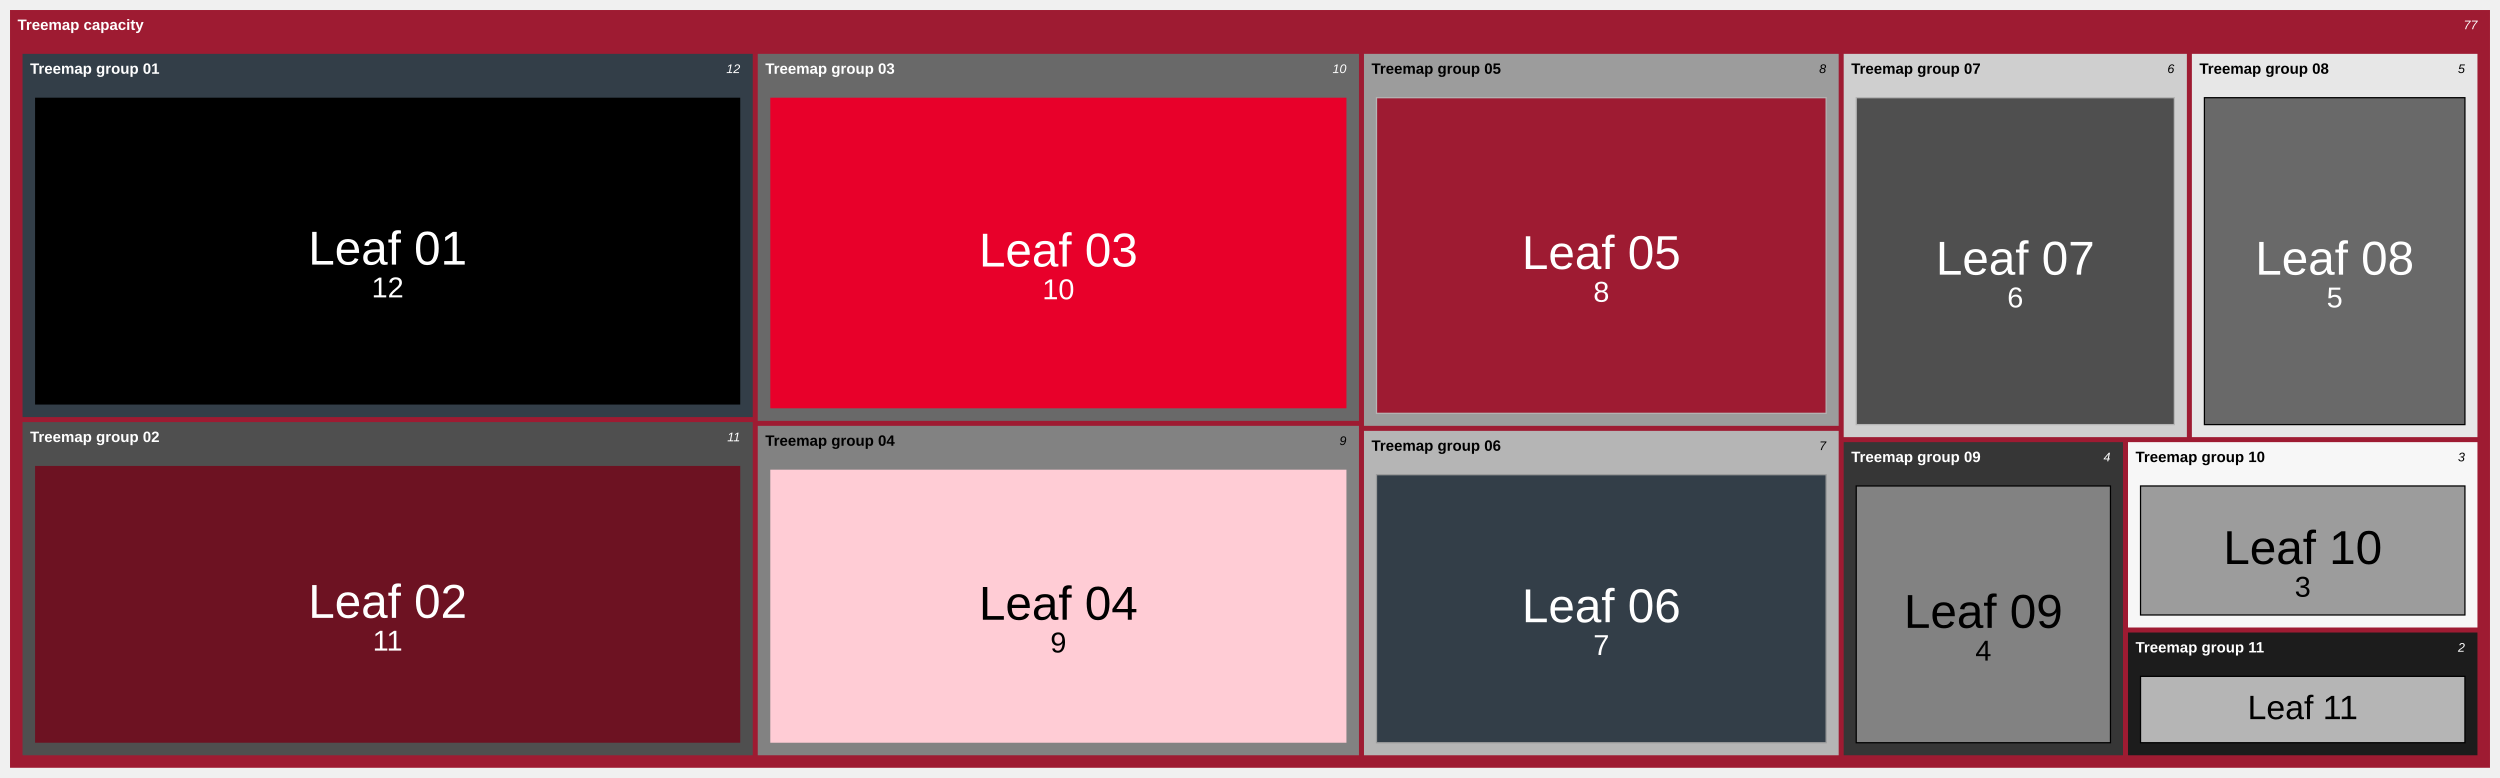
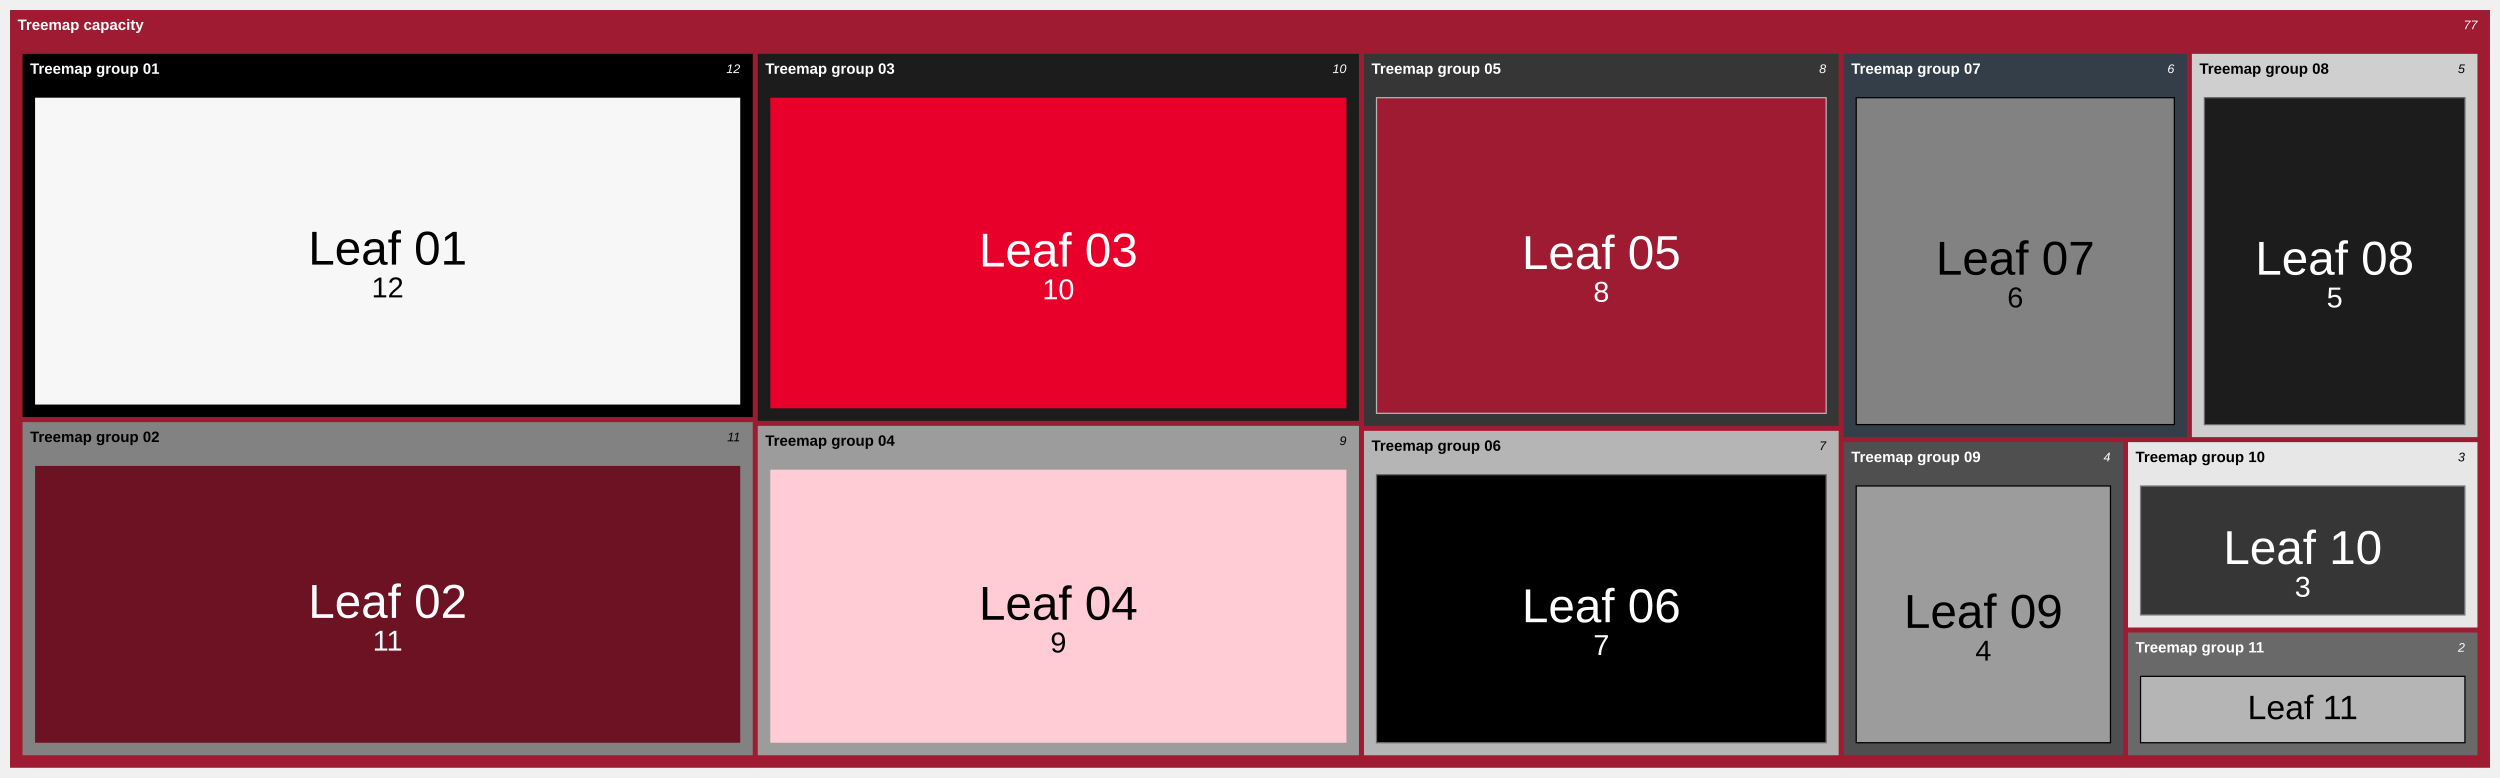
<svg xmlns="http://www.w3.org/2000/svg" id="my-svg" width="1996" viewBox="2 27 1996 621" height="621" class="flowchart" role="graphics-document document" aria-roledescription="treemap" aria-describedby="chart-desc-my-svg" aria-labelledby="chart-title-my-svg" style="background-color:white;" data-category-presentation="solid-first" data-colorset="colorset1" data-palette-normalization="{&quot;#b9b9b9&quot;: &quot;#b5b5b5&quot;, &quot;#efefef&quot;: &quot;#e7e7e7&quot;}">
-   <style>#my-svg{font-family:"trebuchet ms",verdana,arial,sans-serif;font-size:16px;fill:#333e48;}@keyframes edge-animation-frame{from{stroke-dashoffset:0;}}@keyframes dash{to{stroke-dashoffset:0;}}#my-svg .edge-animation-slow{stroke-dasharray:9,5!important;stroke-dashoffset:900;animation:dash 50s linear infinite;stroke-linecap:round;}#my-svg .edge-animation-fast{stroke-dasharray:9,5!important;stroke-dashoffset:900;animation:dash 20s linear infinite;stroke-linecap:round;}#my-svg .error-icon{fill:#4f4f4f;}#my-svg .error-text{fill:#ffffff;stroke:#ffffff;}#my-svg .edge-thickness-normal{stroke-width:1px;}#my-svg .edge-thickness-thick{stroke-width:3.5px;}#my-svg .edge-pattern-solid{stroke-dasharray:0;}#my-svg .edge-thickness-invisible{stroke-width:0;fill:none;}#my-svg .edge-pattern-dashed{stroke-dasharray:3;}#my-svg .edge-pattern-dotted{stroke-dasharray:2;}#my-svg .marker{fill:#696969;stroke:#696969;}#my-svg .marker.cross{stroke:#696969;}#my-svg svg{font-family:"trebuchet ms",verdana,arial,sans-serif;font-size:16px;}#my-svg p{margin:0;}#my-svg .treemapNode.section{stroke:black;stroke-width:1;fill:#e7e7e7;}#my-svg .treemapNode.leaf{stroke:black;stroke-width:1;fill:#e7e7e7;}#my-svg .treemapLabel{fill:#333e48;font-size:12px;}#my-svg .treemapValue{fill:#333e48;font-size:10px;}#my-svg .treemapTitle{fill:#333e48;font-size:14px;}#my-svg .node .neo-node{stroke:#9e1b32;}#my-svg [data-look="neo"].node rect,#my-svg [data-look="neo"].cluster rect,#my-svg [data-look="neo"].node polygon{stroke:url(#my-svg-gradient);filter:drop-shadow( 1px 2px 2px rgba(181,181,181,1));}#my-svg [data-look="neo"].swimlane.cluster rect{filter:none;}#my-svg [data-look="neo"].node path{stroke:url(#my-svg-gradient);stroke-width:1px;}#my-svg [data-look="neo"].node .outer-path{filter:drop-shadow( 1px 2px 2px rgba(181,181,181,1));}#my-svg [data-look="neo"].node .neo-line path{stroke:#9e1b32;filter:none;}#my-svg [data-look="neo"].node circle{stroke:url(#my-svg-gradient);filter:drop-shadow( 1px 2px 2px rgba(181,181,181,1));}#my-svg [data-look="neo"].node circle .state-start{fill:#000000;}#my-svg [data-look="neo"].icon-shape .icon{fill:url(#my-svg-gradient);filter:drop-shadow( 1px 2px 2px rgba(181,181,181,1));}#my-svg [data-look="neo"].icon-shape .icon-neo path{stroke:url(#my-svg-gradient);filter:drop-shadow( 1px 2px 2px rgba(181,181,181,1));}#my-svg :root{--mermaid-font-family:"trebuchet ms",verdana,arial,sans-serif;}</style>
+   <style>#my-svg{font-family:"trebuchet ms",verdana,arial,sans-serif;font-size:16px;fill:#333e48;}@keyframes edge-animation-frame{from{stroke-dashoffset:0;}}@keyframes dash{to{stroke-dashoffset:0;}}#my-svg .edge-animation-slow{stroke-dasharray:9,5!important;stroke-dashoffset:900;animation:dash 50s linear infinite;stroke-linecap:round;}#my-svg .edge-animation-fast{stroke-dasharray:9,5!important;stroke-dashoffset:900;animation:dash 20s linear infinite;stroke-linecap:round;}#my-svg .error-icon{fill:#828282;}#my-svg .error-text{fill:#000000;stroke:#000000;}#my-svg .edge-thickness-normal{stroke-width:1px;}#my-svg .edge-thickness-thick{stroke-width:3.5px;}#my-svg .edge-pattern-solid{stroke-dasharray:0;}#my-svg .edge-thickness-invisible{stroke-width:0;fill:none;}#my-svg .edge-pattern-dashed{stroke-dasharray:3;}#my-svg .edge-pattern-dotted{stroke-dasharray:2;}#my-svg .marker{fill:#696969;stroke:#696969;}#my-svg .marker.cross{stroke:#696969;}#my-svg svg{font-family:"trebuchet ms",verdana,arial,sans-serif;font-size:16px;}#my-svg p{margin:0;}#my-svg .treemapNode.section{stroke:black;stroke-width:1;fill:#e7e7e7;}#my-svg .treemapNode.leaf{stroke:black;stroke-width:1;fill:#e7e7e7;}#my-svg .treemapLabel{fill:#333e48;font-size:12px;}#my-svg .treemapValue{fill:#333e48;font-size:10px;}#my-svg .treemapTitle{fill:#333e48;font-size:14px;}#my-svg .node .neo-node{stroke:#9e1b32;}#my-svg [data-look="neo"].node rect,#my-svg [data-look="neo"].cluster rect,#my-svg [data-look="neo"].node polygon{stroke:url(#my-svg-gradient);filter:drop-shadow( 1px 2px 2px rgba(181,181,181,1));}#my-svg [data-look="neo"].swimlane.cluster rect{filter:none;}#my-svg [data-look="neo"].node path{stroke:url(#my-svg-gradient);stroke-width:1px;}#my-svg [data-look="neo"].node .outer-path{filter:drop-shadow( 1px 2px 2px rgba(181,181,181,1));}#my-svg [data-look="neo"].node .neo-line path{stroke:#9e1b32;filter:none;}#my-svg [data-look="neo"].node circle{stroke:url(#my-svg-gradient);filter:drop-shadow( 1px 2px 2px rgba(181,181,181,1));}#my-svg [data-look="neo"].node circle .state-start{fill:#000000;}#my-svg [data-look="neo"].icon-shape .icon{fill:url(#my-svg-gradient);filter:drop-shadow( 1px 2px 2px rgba(181,181,181,1));}#my-svg [data-look="neo"].icon-shape .icon-neo path{stroke:url(#my-svg-gradient);filter:drop-shadow( 1px 2px 2px rgba(181,181,181,1));}#my-svg :root{--mermaid-font-family:"trebuchet ms",verdana,arial,sans-serif;}</style>
  <g />
  <g transform="translate(0, 0)" class="treemapContainer">
    <g class="treemapSection" transform="translate(0,0)">
      <rect width="2000" height="25" class="treemapSectionHeader" fill="none" fill-opacity="0.6" stroke-width="0.6" style="display: none;" />
      <clipPath id="clip-section-my-svg-0">
        <rect width="1988" height="25" />
      </clipPath>
      <rect width="2000" height="650" class="treemapSection section0" fill="transparent" fill-opacity="0.6" stroke="transparent" stroke-width="2" stroke-opacity="0.4" style="display: none;" />
      <text class="treemapSectionLabel" x="6" y="12.5" dominant-baseline="middle" font-weight="bold" clip-path="url(#clip-section-my-svg-0)" style="display: none;" />
      <text class="treemapSectionValue" x="1990" y="12.5" text-anchor="end" dominant-baseline="middle" font-style="italic" style="display: none;">77</text>
    </g>
    <g class="treemapSection" transform="translate(10,35)">
      <rect width="1980" height="25" class="treemapSectionHeader" fill="none" fill-opacity="0.6" stroke-width="0.6" style="" />
      <clipPath id="clip-section-my-svg-1">
        <rect width="1968" height="25" />
      </clipPath>
      <rect width="1980" height="605" class="treemapSection section1" fill="#9e1b32" fill-opacity="0.6" stroke="#9e1b32" stroke-width="2" stroke-opacity="0.4" style="fill:#9e1b32 !important;fill-opacity:1 !important;opacity:1;stroke:none !important;stroke-width:0 !important;" />
      <text class="treemapSectionLabel" x="6" y="12.5" dominant-baseline="middle" font-weight="bold" clip-path="url(#clip-section-my-svg-1)" style="dominant-baseline: middle; font-size: 12px; white-space: nowrap; overflow: hidden; text-overflow: ellipsis;fill:#ffffff !important;color:#ffffff !important;">Treemap capacity</text>
      <text class="treemapSectionValue" x="1970" y="12.5" text-anchor="end" dominant-baseline="middle" font-style="italic" style="text-anchor: end; dominant-baseline: middle; font-size: 10px; white-space: nowrap; overflow: hidden; text-overflow: ellipsis;fill:#ffffff !important;color:#ffffff !important;">77</text>
    </g>
    <g class="treemapSection" transform="translate(20,70)">
      <rect width="583" height="25" class="treemapSectionHeader" fill="none" fill-opacity="0.6" stroke-width="0.6" style="" />
      <clipPath id="clip-section-my-svg-2">
        <rect width="571" height="25" />
      </clipPath>
-       <rect width="583" height="290" class="treemapSection section2" fill="#333e48" fill-opacity="0.6" stroke="#333e48" stroke-width="2" stroke-opacity="0.4" style="fill:#333e48 !important;fill-opacity:1 !important;opacity:1;stroke:none !important;stroke-width:0 !important;" />
+       <rect width="583" height="290" class="treemapSection section2" fill="#000000" fill-opacity="0.6" stroke="#000000" stroke-width="2" stroke-opacity="0.4" style="fill:#000000 !important;fill-opacity:1 !important;opacity:1;stroke:none !important;stroke-width:0 !important;" />
      <text class="treemapSectionLabel" x="6" y="12.5" dominant-baseline="middle" font-weight="bold" clip-path="url(#clip-section-my-svg-2)" style="dominant-baseline: middle; font-size: 12px; white-space: nowrap; overflow: hidden; text-overflow: ellipsis;fill:#ffffff !important;color:#ffffff !important;">Treemap group 01</text>
      <text class="treemapSectionValue" x="573" y="12.5" text-anchor="end" dominant-baseline="middle" font-style="italic" style="text-anchor: end; dominant-baseline: middle; font-size: 10px; white-space: nowrap; overflow: hidden; text-overflow: ellipsis;fill:#ffffff !important;color:#ffffff !important;">12</text>
    </g>
    <g class="treemapSection" transform="translate(20,364)">
      <rect width="583" height="25" class="treemapSectionHeader" fill="none" fill-opacity="0.6" stroke-width="0.6" style="" />
      <clipPath id="clip-section-my-svg-3">
        <rect width="571" height="25" />
      </clipPath>
-       <rect width="583" height="266" class="treemapSection section3" fill="#4f4f4f" fill-opacity="0.6" stroke="#4f4f4f" stroke-width="2" stroke-opacity="0.4" style="fill:#4f4f4f !important;fill-opacity:1 !important;opacity:1;stroke:none !important;stroke-width:0 !important;" />
-       <text class="treemapSectionLabel" x="6" y="12.5" dominant-baseline="middle" font-weight="bold" clip-path="url(#clip-section-my-svg-3)" style="dominant-baseline: middle; font-size: 12px; white-space: nowrap; overflow: hidden; text-overflow: ellipsis;fill:#ffffff !important;color:#ffffff !important;">Treemap group 02</text>
-       <text class="treemapSectionValue" x="573" y="12.5" text-anchor="end" dominant-baseline="middle" font-style="italic" style="text-anchor: end; dominant-baseline: middle; font-size: 10px; white-space: nowrap; overflow: hidden; text-overflow: ellipsis;fill:#ffffff !important;color:#ffffff !important;">11</text>
+       <rect width="583" height="266" class="treemapSection section3" fill="#828282" fill-opacity="0.6" stroke="#828282" stroke-width="2" stroke-opacity="0.4" style="fill:#828282 !important;fill-opacity:1 !important;opacity:1;stroke:none !important;stroke-width:0 !important;" />
+       <text class="treemapSectionLabel" x="6" y="12.5" dominant-baseline="middle" font-weight="bold" clip-path="url(#clip-section-my-svg-3)" style="dominant-baseline: middle; font-size: 12px; white-space: nowrap; overflow: hidden; text-overflow: ellipsis;fill:#000000 !important;color:#000000 !important;">Treemap group 02</text>
+       <text class="treemapSectionValue" x="573" y="12.5" text-anchor="end" dominant-baseline="middle" font-style="italic" style="text-anchor: end; dominant-baseline: middle; font-size: 10px; white-space: nowrap; overflow: hidden; text-overflow: ellipsis;fill:#000000 !important;color:#000000 !important;">11</text>
    </g>
    <g class="treemapSection" transform="translate(607,70)">
      <rect width="480" height="25" class="treemapSectionHeader" fill="none" fill-opacity="0.6" stroke-width="0.6" style="" />
      <clipPath id="clip-section-my-svg-4">
        <rect width="468" height="25" />
      </clipPath>
-       <rect width="480" height="293" class="treemapSection section4" fill="#696969" fill-opacity="0.6" stroke="#696969" stroke-width="2" stroke-opacity="0.4" style="fill:#696969 !important;fill-opacity:1 !important;opacity:1;stroke:none !important;stroke-width:0 !important;" />
+       <rect width="480" height="293" class="treemapSection section4" fill="#1c1c1c" fill-opacity="0.6" stroke="#1c1c1c" stroke-width="2" stroke-opacity="0.4" style="fill:#1c1c1c !important;fill-opacity:1 !important;opacity:1;stroke:none !important;stroke-width:0 !important;" />
      <text class="treemapSectionLabel" x="6" y="12.5" dominant-baseline="middle" font-weight="bold" clip-path="url(#clip-section-my-svg-4)" style="dominant-baseline: middle; font-size: 12px; white-space: nowrap; overflow: hidden; text-overflow: ellipsis;fill:#ffffff !important;color:#ffffff !important;">Treemap group 03</text>
      <text class="treemapSectionValue" x="470" y="12.5" text-anchor="end" dominant-baseline="middle" font-style="italic" style="text-anchor: end; dominant-baseline: middle; font-size: 10px; white-space: nowrap; overflow: hidden; text-overflow: ellipsis;fill:#ffffff !important;color:#ffffff !important;">10</text>
    </g>
    <g class="treemapSection" transform="translate(607,367)">
      <rect width="480" height="25" class="treemapSectionHeader" fill="none" fill-opacity="0.6" stroke-width="0.6" style="" />
      <clipPath id="clip-section-my-svg-5">
        <rect width="468" height="25" />
      </clipPath>
-       <rect width="480" height="263" class="treemapSection section5" fill="#828282" fill-opacity="0.6" stroke="#828282" stroke-width="2" stroke-opacity="0.4" style="fill:#828282 !important;fill-opacity:1 !important;opacity:1;stroke:none !important;stroke-width:0 !important;" />
+       <rect width="480" height="263" class="treemapSection section5" fill="#9c9c9c" fill-opacity="0.6" stroke="#9c9c9c" stroke-width="2" stroke-opacity="0.4" style="fill:#9c9c9c !important;fill-opacity:1 !important;opacity:1;stroke:none !important;stroke-width:0 !important;" />
      <text class="treemapSectionLabel" x="6" y="12.5" dominant-baseline="middle" font-weight="bold" clip-path="url(#clip-section-my-svg-5)" style="dominant-baseline: middle; font-size: 12px; white-space: nowrap; overflow: hidden; text-overflow: ellipsis;fill:#000000 !important;color:#000000 !important;">Treemap group 04</text>
      <text class="treemapSectionValue" x="470" y="12.5" text-anchor="end" dominant-baseline="middle" font-style="italic" style="text-anchor: end; dominant-baseline: middle; font-size: 10px; white-space: nowrap; overflow: hidden; text-overflow: ellipsis;fill:#000000 !important;color:#000000 !important;">9</text>
    </g>
    <g class="treemapSection" transform="translate(1091,70)">
      <rect width="379" height="25" class="treemapSectionHeader" fill="none" fill-opacity="0.6" stroke-width="0.6" style="" />
      <clipPath id="clip-section-my-svg-6">
        <rect width="367" height="25" />
      </clipPath>
-       <rect width="379" height="297" class="treemapSection section6" fill="#9c9c9c" fill-opacity="0.6" stroke="#9c9c9c" stroke-width="2" stroke-opacity="0.4" style="fill:#9c9c9c !important;fill-opacity:1 !important;opacity:1;stroke:none !important;stroke-width:0 !important;" />
-       <text class="treemapSectionLabel" x="6" y="12.5" dominant-baseline="middle" font-weight="bold" clip-path="url(#clip-section-my-svg-6)" style="dominant-baseline: middle; font-size: 12px; white-space: nowrap; overflow: hidden; text-overflow: ellipsis;fill:#000000 !important;color:#000000 !important;">Treemap group 05</text>
-       <text class="treemapSectionValue" x="369" y="12.5" text-anchor="end" dominant-baseline="middle" font-style="italic" style="text-anchor: end; dominant-baseline: middle; font-size: 10px; white-space: nowrap; overflow: hidden; text-overflow: ellipsis;fill:#000000 !important;color:#000000 !important;">8</text>
+       <rect width="379" height="297" class="treemapSection section6" fill="#363636" fill-opacity="0.6" stroke="#363636" stroke-width="2" stroke-opacity="0.4" style="fill:#363636 !important;fill-opacity:1 !important;opacity:1;stroke:none !important;stroke-width:0 !important;" />
+       <text class="treemapSectionLabel" x="6" y="12.5" dominant-baseline="middle" font-weight="bold" clip-path="url(#clip-section-my-svg-6)" style="dominant-baseline: middle; font-size: 12px; white-space: nowrap; overflow: hidden; text-overflow: ellipsis;fill:#ffffff !important;color:#ffffff !important;">Treemap group 05</text>
+       <text class="treemapSectionValue" x="369" y="12.5" text-anchor="end" dominant-baseline="middle" font-style="italic" style="text-anchor: end; dominant-baseline: middle; font-size: 10px; white-space: nowrap; overflow: hidden; text-overflow: ellipsis;fill:#ffffff !important;color:#ffffff !important;">8</text>
    </g>
    <g class="treemapSection" transform="translate(1091,371)">
      <rect width="379" height="25" class="treemapSectionHeader" fill="none" fill-opacity="0.6" stroke-width="0.6" style="" />
      <clipPath id="clip-section-my-svg-7">
        <rect width="367" height="25" />
      </clipPath>
      <rect width="379" height="259" class="treemapSection section7" fill="#b5b5b5" fill-opacity="0.6" stroke="#b5b5b5" stroke-width="2" stroke-opacity="0.4" style="fill:#b5b5b5 !important;fill-opacity:1 !important;opacity:1;stroke:none !important;stroke-width:0 !important;" />
      <text class="treemapSectionLabel" x="6" y="12.5" dominant-baseline="middle" font-weight="bold" clip-path="url(#clip-section-my-svg-7)" style="dominant-baseline: middle; font-size: 12px; white-space: nowrap; overflow: hidden; text-overflow: ellipsis;fill:#000000 !important;color:#000000 !important;">Treemap group 06</text>
      <text class="treemapSectionValue" x="369" y="12.5" text-anchor="end" dominant-baseline="middle" font-style="italic" style="text-anchor: end; dominant-baseline: middle; font-size: 10px; white-space: nowrap; overflow: hidden; text-overflow: ellipsis;fill:#000000 !important;color:#000000 !important;">7</text>
    </g>
    <g class="treemapSection" transform="translate(1474,70)">
      <rect width="274" height="25" class="treemapSectionHeader" fill="none" fill-opacity="0.6" stroke-width="0.6" style="" />
      <clipPath id="clip-section-my-svg-8">
        <rect width="262" height="25" />
      </clipPath>
-       <rect width="274" height="306" class="treemapSection section8" fill="#cfcfcf" fill-opacity="0.6" stroke="#cfcfcf" stroke-width="2" stroke-opacity="0.4" style="fill:#cfcfcf !important;fill-opacity:1 !important;opacity:1;stroke:none !important;stroke-width:0 !important;" />
-       <text class="treemapSectionLabel" x="6" y="12.5" dominant-baseline="middle" font-weight="bold" clip-path="url(#clip-section-my-svg-8)" style="dominant-baseline: middle; font-size: 12px; white-space: nowrap; overflow: hidden; text-overflow: ellipsis;fill:#000000 !important;color:#000000 !important;">Treemap group 07</text>
-       <text class="treemapSectionValue" x="264" y="12.5" text-anchor="end" dominant-baseline="middle" font-style="italic" style="text-anchor: end; dominant-baseline: middle; font-size: 10px; white-space: nowrap; overflow: hidden; text-overflow: ellipsis;fill:#000000 !important;color:#000000 !important;">6</text>
+       <rect width="274" height="306" class="treemapSection section8" fill="#333e48" fill-opacity="0.6" stroke="#333e48" stroke-width="2" stroke-opacity="0.4" style="fill:#333e48 !important;fill-opacity:1 !important;opacity:1;stroke:none !important;stroke-width:0 !important;" />
+       <text class="treemapSectionLabel" x="6" y="12.5" dominant-baseline="middle" font-weight="bold" clip-path="url(#clip-section-my-svg-8)" style="dominant-baseline: middle; font-size: 12px; white-space: nowrap; overflow: hidden; text-overflow: ellipsis;fill:#ffffff !important;color:#ffffff !important;">Treemap group 07</text>
+       <text class="treemapSectionValue" x="264" y="12.5" text-anchor="end" dominant-baseline="middle" font-style="italic" style="text-anchor: end; dominant-baseline: middle; font-size: 10px; white-space: nowrap; overflow: hidden; text-overflow: ellipsis;fill:#ffffff !important;color:#ffffff !important;">6</text>
    </g>
    <g class="treemapSection" transform="translate(1752,70)">
      <rect width="228" height="25" class="treemapSectionHeader" fill="none" fill-opacity="0.6" stroke-width="0.6" style="" />
      <clipPath id="clip-section-my-svg-9">
        <rect width="216" height="25" />
      </clipPath>
-       <rect width="228" height="306" class="treemapSection section9" fill="#e7e7e7" fill-opacity="0.6" stroke="#e7e7e7" stroke-width="2" stroke-opacity="0.4" style="fill:#e7e7e7 !important;fill-opacity:1 !important;opacity:1;stroke:none !important;stroke-width:0 !important;" />
+       <rect width="228" height="306" class="treemapSection section9" fill="#cfcfcf" fill-opacity="0.6" stroke="#cfcfcf" stroke-width="2" stroke-opacity="0.4" style="fill:#cfcfcf !important;fill-opacity:1 !important;opacity:1;stroke:none !important;stroke-width:0 !important;" />
      <text class="treemapSectionLabel" x="6" y="12.5" dominant-baseline="middle" font-weight="bold" clip-path="url(#clip-section-my-svg-9)" style="dominant-baseline: middle; font-size: 12px; white-space: nowrap; overflow: hidden; text-overflow: ellipsis;fill:#000000 !important;color:#000000 !important;">Treemap group 08</text>
      <text class="treemapSectionValue" x="218" y="12.5" text-anchor="end" dominant-baseline="middle" font-style="italic" style="text-anchor: end; dominant-baseline: middle; font-size: 10px; white-space: nowrap; overflow: hidden; text-overflow: ellipsis;fill:#000000 !important;color:#000000 !important;">5</text>
    </g>
    <g class="treemapSection" transform="translate(1474,380)">
      <rect width="223" height="25" class="treemapSectionHeader" fill="none" fill-opacity="0.6" stroke-width="0.6" style="" />
      <clipPath id="clip-section-my-svg-10">
        <rect width="211" height="25" />
      </clipPath>
-       <rect width="223" height="250" class="treemapSection section10" fill="#363636" fill-opacity="0.6" stroke="#363636" stroke-width="2" stroke-opacity="0.4" style="fill:#363636 !important;fill-opacity:1 !important;opacity:1;stroke:none !important;stroke-width:0 !important;" />
+       <rect width="223" height="250" class="treemapSection section10" fill="#4f4f4f" fill-opacity="0.6" stroke="#4f4f4f" stroke-width="2" stroke-opacity="0.4" style="fill:#4f4f4f !important;fill-opacity:1 !important;opacity:1;stroke:none !important;stroke-width:0 !important;" />
      <text class="treemapSectionLabel" x="6" y="12.5" dominant-baseline="middle" font-weight="bold" clip-path="url(#clip-section-my-svg-10)" style="dominant-baseline: middle; font-size: 12px; white-space: nowrap; overflow: hidden; text-overflow: ellipsis;fill:#ffffff !important;color:#ffffff !important;">Treemap group 09</text>
      <text class="treemapSectionValue" x="213" y="12.5" text-anchor="end" dominant-baseline="middle" font-style="italic" style="text-anchor: end; dominant-baseline: middle; font-size: 10px; white-space: nowrap; overflow: hidden; text-overflow: ellipsis;fill:#ffffff !important;color:#ffffff !important;">4</text>
    </g>
    <g class="treemapSection" transform="translate(1701,380)">
      <rect width="279" height="25" class="treemapSectionHeader" fill="none" fill-opacity="0.6" stroke-width="0.6" style="" />
      <clipPath id="clip-section-my-svg-11">
        <rect width="267" height="25" />
      </clipPath>
-       <rect width="279" height="148" class="treemapSection section11" fill="#f7f7f7" fill-opacity="0.6" stroke="#f7f7f7" stroke-width="2" stroke-opacity="0.4" style="fill:#f7f7f7 !important;fill-opacity:1 !important;opacity:1;stroke:none !important;stroke-width:0 !important;" />
+       <rect width="279" height="148" class="treemapSection section11" fill="#e7e7e7" fill-opacity="0.6" stroke="#e7e7e7" stroke-width="2" stroke-opacity="0.4" style="fill:#e7e7e7 !important;fill-opacity:1 !important;opacity:1;stroke:none !important;stroke-width:0 !important;" />
      <text class="treemapSectionLabel" x="6" y="12.5" dominant-baseline="middle" font-weight="bold" clip-path="url(#clip-section-my-svg-11)" style="dominant-baseline: middle; font-size: 12px; white-space: nowrap; overflow: hidden; text-overflow: ellipsis;fill:#000000 !important;color:#000000 !important;">Treemap group 10</text>
      <text class="treemapSectionValue" x="269" y="12.5" text-anchor="end" dominant-baseline="middle" font-style="italic" style="text-anchor: end; dominant-baseline: middle; font-size: 10px; white-space: nowrap; overflow: hidden; text-overflow: ellipsis;fill:#000000 !important;color:#000000 !important;">3</text>
    </g>
    <g class="treemapSection" transform="translate(1701,532)">
      <rect width="279" height="25" class="treemapSectionHeader" fill="none" fill-opacity="0.6" stroke-width="0.6" style="" />
      <clipPath id="clip-section-my-svg-12">
        <rect width="267" height="25" />
      </clipPath>
-       <rect width="279" height="98" class="treemapSection section12" fill="#1c1c1c" fill-opacity="0.6" stroke="#1c1c1c" stroke-width="2" stroke-opacity="0.4" style="fill:#1c1c1c !important;fill-opacity:1 !important;opacity:1;stroke:none !important;stroke-width:0 !important;" />
+       <rect width="279" height="98" class="treemapSection section12" fill="#696969" fill-opacity="0.6" stroke="#696969" stroke-width="2" stroke-opacity="0.4" style="fill:#696969 !important;fill-opacity:1 !important;opacity:1;stroke:none !important;stroke-width:0 !important;" />
      <text class="treemapSectionLabel" x="6" y="12.5" dominant-baseline="middle" font-weight="bold" clip-path="url(#clip-section-my-svg-12)" style="dominant-baseline: middle; font-size: 12px; white-space: nowrap; overflow: hidden; text-overflow: ellipsis;fill:#ffffff !important;color:#ffffff !important;">Treemap group 11</text>
      <text class="treemapSectionValue" x="269" y="12.5" text-anchor="end" dominant-baseline="middle" font-style="italic" style="text-anchor: end; dominant-baseline: middle; font-size: 10px; white-space: nowrap; overflow: hidden; text-overflow: ellipsis;fill:#ffffff !important;color:#ffffff !important;">2</text>
    </g>
    <g class="treemapNode treemapLeafGroup leaf0x" transform="translate(30,105)">
-       <rect width="563" height="245" class="treemapLeaf" fill="#333e48" style="fill:#000000 !important;fill-opacity:1 !important;opacity:1;stroke:none !important;stroke-width:0 !important;" fill-opacity="0.3" stroke="#333e48" stroke-width="3" />
+       <rect width="563" height="245" class="treemapLeaf" fill="#000000" style="fill:#f7f7f7 !important;fill-opacity:1 !important;opacity:1;stroke:none !important;stroke-width:0 !important;" fill-opacity="0.3" stroke="#000000" stroke-width="3" />
      <clipPath id="clip-my-svg-0">
        <rect width="559" height="241" />
      </clipPath>
-       <text class="treemapLabel" x="281.5" y="122.5" style="text-anchor: middle; dominant-baseline: middle; font-size: 38px;fill:#ffffff !important;color:#ffffff !important;" clip-path="url(#clip-my-svg-0)">Leaf 01</text>
-       <text class="treemapValue" x="281.5" y="143.5" style="text-anchor: middle; dominant-baseline: hanging; font-size: 23px;fill:#ffffff !important;color:#ffffff !important;" clip-path="url(#clip-my-svg-0)">12</text>
+       <text class="treemapLabel" x="281.5" y="122.5" style="text-anchor: middle; dominant-baseline: middle; font-size: 38px;fill:#000000 !important;color:#000000 !important;" clip-path="url(#clip-my-svg-0)">Leaf 01</text>
+       <text class="treemapValue" x="281.5" y="143.5" style="text-anchor: middle; dominant-baseline: hanging; font-size: 23px;fill:#000000 !important;color:#000000 !important;" clip-path="url(#clip-my-svg-0)">12</text>
    </g>
    <g class="treemapNode treemapLeafGroup leaf1x" transform="translate(30,399)">
-       <rect width="563" height="221" class="treemapLeaf" fill="#4f4f4f" style="fill:#6d1222 !important;fill-opacity:1 !important;opacity:1;stroke:none !important;stroke-width:0 !important;" fill-opacity="0.3" stroke="#4f4f4f" stroke-width="3" />
+       <rect width="563" height="221" class="treemapLeaf" fill="#828282" style="fill:#6d1222 !important;fill-opacity:1 !important;opacity:1;stroke:none !important;stroke-width:0 !important;" fill-opacity="0.3" stroke="#828282" stroke-width="3" />
      <clipPath id="clip-my-svg-1">
        <rect width="559" height="217" />
      </clipPath>
      <text class="treemapLabel" x="281.5" y="110.5" style="text-anchor: middle; dominant-baseline: middle; font-size: 38px;fill:#ffffff !important;color:#ffffff !important;" clip-path="url(#clip-my-svg-1)">Leaf 02</text>
      <text class="treemapValue" x="281.5" y="131.5" style="text-anchor: middle; dominant-baseline: hanging; font-size: 23px;fill:#ffffff !important;color:#ffffff !important;" clip-path="url(#clip-my-svg-1)">11</text>
    </g>
    <g class="treemapNode treemapLeafGroup leaf2x" transform="translate(617,105)">
-       <rect width="460" height="248" class="treemapLeaf" fill="#696969" style="fill:#e8002a !important;fill-opacity:1 !important;opacity:1;stroke:none !important;stroke-width:0 !important;" fill-opacity="0.3" stroke="#696969" stroke-width="3" />
+       <rect width="460" height="248" class="treemapLeaf" fill="#1c1c1c" style="fill:#e8002a !important;fill-opacity:1 !important;opacity:1;stroke:none !important;stroke-width:0 !important;" fill-opacity="0.3" stroke="#1c1c1c" stroke-width="3" />
      <clipPath id="clip-my-svg-2">
        <rect width="456" height="244" />
      </clipPath>
      <text class="treemapLabel" x="230" y="124" style="text-anchor: middle; dominant-baseline: middle; font-size: 38px;fill:#ffffff !important;color:#ffffff !important;" clip-path="url(#clip-my-svg-2)">Leaf 03</text>
      <text class="treemapValue" x="230" y="145" style="text-anchor: middle; dominant-baseline: hanging; font-size: 23px;fill:#ffffff !important;color:#ffffff !important;" clip-path="url(#clip-my-svg-2)">10</text>
    </g>
    <g class="treemapNode treemapLeafGroup leaf3x" transform="translate(617,402)">
-       <rect width="460" height="218" class="treemapLeaf" fill="#828282" style="fill:#ffccd5 !important;fill-opacity:1 !important;opacity:1;stroke:none !important;stroke-width:0 !important;" fill-opacity="0.3" stroke="#828282" stroke-width="3" />
+       <rect width="460" height="218" class="treemapLeaf" fill="#9c9c9c" style="fill:#ffccd5 !important;fill-opacity:1 !important;opacity:1;stroke:none !important;stroke-width:0 !important;" fill-opacity="0.3" stroke="#9c9c9c" stroke-width="3" />
      <clipPath id="clip-my-svg-3">
        <rect width="456" height="214" />
      </clipPath>
      <text class="treemapLabel" x="230" y="109" style="text-anchor: middle; dominant-baseline: middle; font-size: 38px;fill:#000000 !important;color:#000000 !important;" clip-path="url(#clip-my-svg-3)">Leaf 04</text>
      <text class="treemapValue" x="230" y="130" style="text-anchor: middle; dominant-baseline: hanging; font-size: 23px;fill:#000000 !important;color:#000000 !important;" clip-path="url(#clip-my-svg-3)">9</text>
    </g>
    <g class="treemapNode treemapLeafGroup leaf4x" transform="translate(1101,105)">
-       <rect width="359" height="252" class="treemapLeaf" fill="#9c9c9c" style="fill:#9e1b32 !important;fill-opacity:1 !important;opacity:1;stroke:#b5b5b5 !important;stroke-width:1 !important;stroke-dasharray: !important;" fill-opacity="0.3" stroke="#9c9c9c" stroke-width="3" data-colorset-overflow="true" />
+       <rect width="359" height="252" class="treemapLeaf" fill="#363636" style="fill:#9e1b32 !important;fill-opacity:1 !important;opacity:1;stroke:#b5b5b5 !important;stroke-width:1 !important;stroke-dasharray: !important;" fill-opacity="0.3" stroke="#363636" stroke-width="3" data-colorset-overflow="true" />
      <clipPath id="clip-my-svg-4">
        <rect width="355" height="248" />
      </clipPath>
      <text class="treemapLabel" x="179.5" y="126" style="text-anchor: middle; dominant-baseline: middle; font-size: 38px;fill:#ffffff !important;color:#ffffff !important;" clip-path="url(#clip-my-svg-4)">Leaf 05</text>
      <text class="treemapValue" x="179.5" y="147" style="text-anchor: middle; dominant-baseline: hanging; font-size: 23px;fill:#ffffff !important;color:#ffffff !important;" clip-path="url(#clip-my-svg-4)">8</text>
    </g>
    <g class="treemapNode treemapLeafGroup leaf5x" transform="translate(1101,406)">
-       <rect width="359" height="214" class="treemapLeaf" fill="#b5b5b5" style="fill:#333e48 !important;fill-opacity:1 !important;opacity:1;stroke:#9c9c9c !important;stroke-width:1 !important;stroke-dasharray: !important;" fill-opacity="0.3" stroke="#b5b5b5" stroke-width="3" data-colorset-overflow="true" />
+       <rect width="359" height="214" class="treemapLeaf" fill="#b5b5b5" style="fill:#000000 !important;fill-opacity:1 !important;opacity:1;stroke:#696969 !important;stroke-width:1 !important;stroke-dasharray: !important;" fill-opacity="0.3" stroke="#b5b5b5" stroke-width="3" data-colorset-overflow="true" />
      <clipPath id="clip-my-svg-5">
        <rect width="355" height="210" />
      </clipPath>
      <text class="treemapLabel" x="179.5" y="107" style="text-anchor: middle; dominant-baseline: middle; font-size: 38px;fill:#ffffff !important;color:#ffffff !important;" clip-path="url(#clip-my-svg-5)">Leaf 06</text>
      <text class="treemapValue" x="179.5" y="128" style="text-anchor: middle; dominant-baseline: hanging; font-size: 23px;fill:#ffffff !important;color:#ffffff !important;" clip-path="url(#clip-my-svg-5)">7</text>
    </g>
    <g class="treemapNode treemapLeafGroup leaf6x" transform="translate(1484,105)">
-       <rect width="254" height="261" class="treemapLeaf" fill="#cfcfcf" style="fill:#4f4f4f !important;fill-opacity:1 !important;opacity:1;stroke:#b5b5b5 !important;stroke-width:1 !important;stroke-dasharray: !important;" fill-opacity="0.3" stroke="#cfcfcf" stroke-width="3" data-colorset-overflow="true" />
+       <rect width="254" height="261" class="treemapLeaf" fill="#333e48" style="fill:#828282 !important;fill-opacity:1 !important;opacity:1;stroke:#000000 !important;stroke-width:1 !important;stroke-dasharray: !important;" fill-opacity="0.3" stroke="#333e48" stroke-width="3" data-colorset-overflow="true" />
      <clipPath id="clip-my-svg-6">
        <rect width="250" height="257" />
      </clipPath>
-       <text class="treemapLabel" x="127" y="130.5" style="text-anchor: middle; dominant-baseline: middle; font-size: 38px;fill:#ffffff !important;color:#ffffff !important;" clip-path="url(#clip-my-svg-6)">Leaf 07</text>
-       <text class="treemapValue" x="127" y="151.5" style="text-anchor: middle; dominant-baseline: hanging; font-size: 23px;fill:#ffffff !important;color:#ffffff !important;" clip-path="url(#clip-my-svg-6)">6</text>
+       <text class="treemapLabel" x="127" y="130.5" style="text-anchor: middle; dominant-baseline: middle; font-size: 38px;fill:#000000 !important;color:#000000 !important;" clip-path="url(#clip-my-svg-6)">Leaf 07</text>
+       <text class="treemapValue" x="127" y="151.5" style="text-anchor: middle; dominant-baseline: hanging; font-size: 23px;fill:#000000 !important;color:#000000 !important;" clip-path="url(#clip-my-svg-6)">6</text>
    </g>
    <g class="treemapNode treemapLeafGroup leaf7x" transform="translate(1762,105)">
-       <rect width="208" height="261" class="treemapLeaf" fill="#e7e7e7" style="fill:#696969 !important;fill-opacity:1 !important;opacity:1;stroke:#000000 !important;stroke-width:1 !important;stroke-dasharray: !important;" fill-opacity="0.3" stroke="#e7e7e7" stroke-width="3" data-colorset-overflow="true" />
+       <rect width="208" height="261" class="treemapLeaf" fill="#cfcfcf" style="fill:#1c1c1c !important;fill-opacity:1 !important;opacity:1;stroke:#696969 !important;stroke-width:1 !important;stroke-dasharray: !important;" fill-opacity="0.3" stroke="#cfcfcf" stroke-width="3" data-colorset-overflow="true" />
      <clipPath id="clip-my-svg-7">
        <rect width="204" height="257" />
      </clipPath>
      <text class="treemapLabel" x="104" y="130.5" style="text-anchor: middle; dominant-baseline: middle; font-size: 38px;fill:#ffffff !important;color:#ffffff !important;" clip-path="url(#clip-my-svg-7)">Leaf 08</text>
      <text class="treemapValue" x="104" y="151.5" style="text-anchor: middle; dominant-baseline: hanging; font-size: 23px;fill:#ffffff !important;color:#ffffff !important;" clip-path="url(#clip-my-svg-7)">5</text>
    </g>
    <g class="treemapNode treemapLeafGroup leaf8x" transform="translate(1484,415)">
-       <rect width="203" height="205" class="treemapLeaf" fill="#363636" style="fill:#828282 !important;fill-opacity:1 !important;opacity:1;stroke:#000000 !important;stroke-width:1 !important;stroke-dasharray: !important;" fill-opacity="0.3" stroke="#363636" stroke-width="3" data-colorset-overflow="true" />
+       <rect width="203" height="205" class="treemapLeaf" fill="#4f4f4f" style="fill:#9c9c9c !important;fill-opacity:1 !important;opacity:1;stroke:#000000 !important;stroke-width:1 !important;stroke-dasharray: !important;" fill-opacity="0.3" stroke="#4f4f4f" stroke-width="3" data-colorset-overflow="true" />
      <clipPath id="clip-my-svg-8">
        <rect width="199" height="201" />
      </clipPath>
      <text class="treemapLabel" x="101.5" y="102.5" style="text-anchor: middle; dominant-baseline: middle; font-size: 38px;fill:#000000 !important;color:#000000 !important;" clip-path="url(#clip-my-svg-8)">Leaf 09</text>
      <text class="treemapValue" x="101.5" y="123.5" style="text-anchor: middle; dominant-baseline: hanging; font-size: 23px;fill:#000000 !important;color:#000000 !important;" clip-path="url(#clip-my-svg-8)">4</text>
    </g>
    <g class="treemapNode treemapLeafGroup leaf9x" transform="translate(1711,415)">
-       <rect width="259" height="103" class="treemapLeaf" fill="#f7f7f7" style="fill:#9c9c9c !important;fill-opacity:1 !important;opacity:1;stroke:#000000 !important;stroke-width:1 !important;stroke-dasharray: !important;" fill-opacity="0.3" stroke="#f7f7f7" stroke-width="3" data-colorset-overflow="true" />
+       <rect width="259" height="103" class="treemapLeaf" fill="#e7e7e7" style="fill:#363636 !important;fill-opacity:1 !important;opacity:1;stroke:#828282 !important;stroke-width:1 !important;stroke-dasharray: !important;" fill-opacity="0.3" stroke="#e7e7e7" stroke-width="3" data-colorset-overflow="true" />
      <clipPath id="clip-my-svg-9">
        <rect width="255" height="99" />
      </clipPath>
-       <text class="treemapLabel" x="129.5" y="51.5" style="text-anchor: middle; dominant-baseline: middle; font-size: 38px;fill:#000000 !important;color:#000000 !important;" clip-path="url(#clip-my-svg-9)">Leaf 10</text>
-       <text class="treemapValue" x="129.5" y="72.5" style="text-anchor: middle; dominant-baseline: hanging; font-size: 23px;fill:#000000 !important;color:#000000 !important;" clip-path="url(#clip-my-svg-9)">3</text>
+       <text class="treemapLabel" x="129.5" y="51.5" style="text-anchor: middle; dominant-baseline: middle; font-size: 38px;fill:#ffffff !important;color:#ffffff !important;" clip-path="url(#clip-my-svg-9)">Leaf 10</text>
+       <text class="treemapValue" x="129.5" y="72.5" style="text-anchor: middle; dominant-baseline: hanging; font-size: 23px;fill:#ffffff !important;color:#ffffff !important;" clip-path="url(#clip-my-svg-9)">3</text>
    </g>
    <g class="treemapNode treemapLeafGroup leaf10x" transform="translate(1711,567)">
-       <rect width="259" height="53" class="treemapLeaf" fill="#1c1c1c" style="fill:#b5b5b5 !important;fill-opacity:1 !important;opacity:1;stroke:#000000 !important;stroke-width:1 !important;stroke-dasharray: !important;" fill-opacity="0.3" stroke="#1c1c1c" stroke-width="3" data-colorset-overflow="true" />
+       <rect width="259" height="53" class="treemapLeaf" fill="#696969" style="fill:#b5b5b5 !important;fill-opacity:1 !important;opacity:1;stroke:#000000 !important;stroke-width:1 !important;stroke-dasharray: !important;" fill-opacity="0.3" stroke="#696969" stroke-width="3" data-colorset-overflow="true" />
      <clipPath id="clip-my-svg-10">
        <rect width="255" height="49" />
      </clipPath>
      <text class="treemapLabel" x="129.5" y="26.5" style="text-anchor: middle; dominant-baseline: middle; font-size: 27px;fill:#000000 !important;color:#000000 !important;" clip-path="url(#clip-my-svg-10)">Leaf 11</text>
      <text class="treemapValue" x="129.5" y="42" style="text-anchor: middle; dominant-baseline: hanging; font-size: 16px; display: none;fill:#000000 !important;color:#000000 !important;" clip-path="url(#clip-my-svg-10)">2</text>
    </g>
  </g>
</svg>
